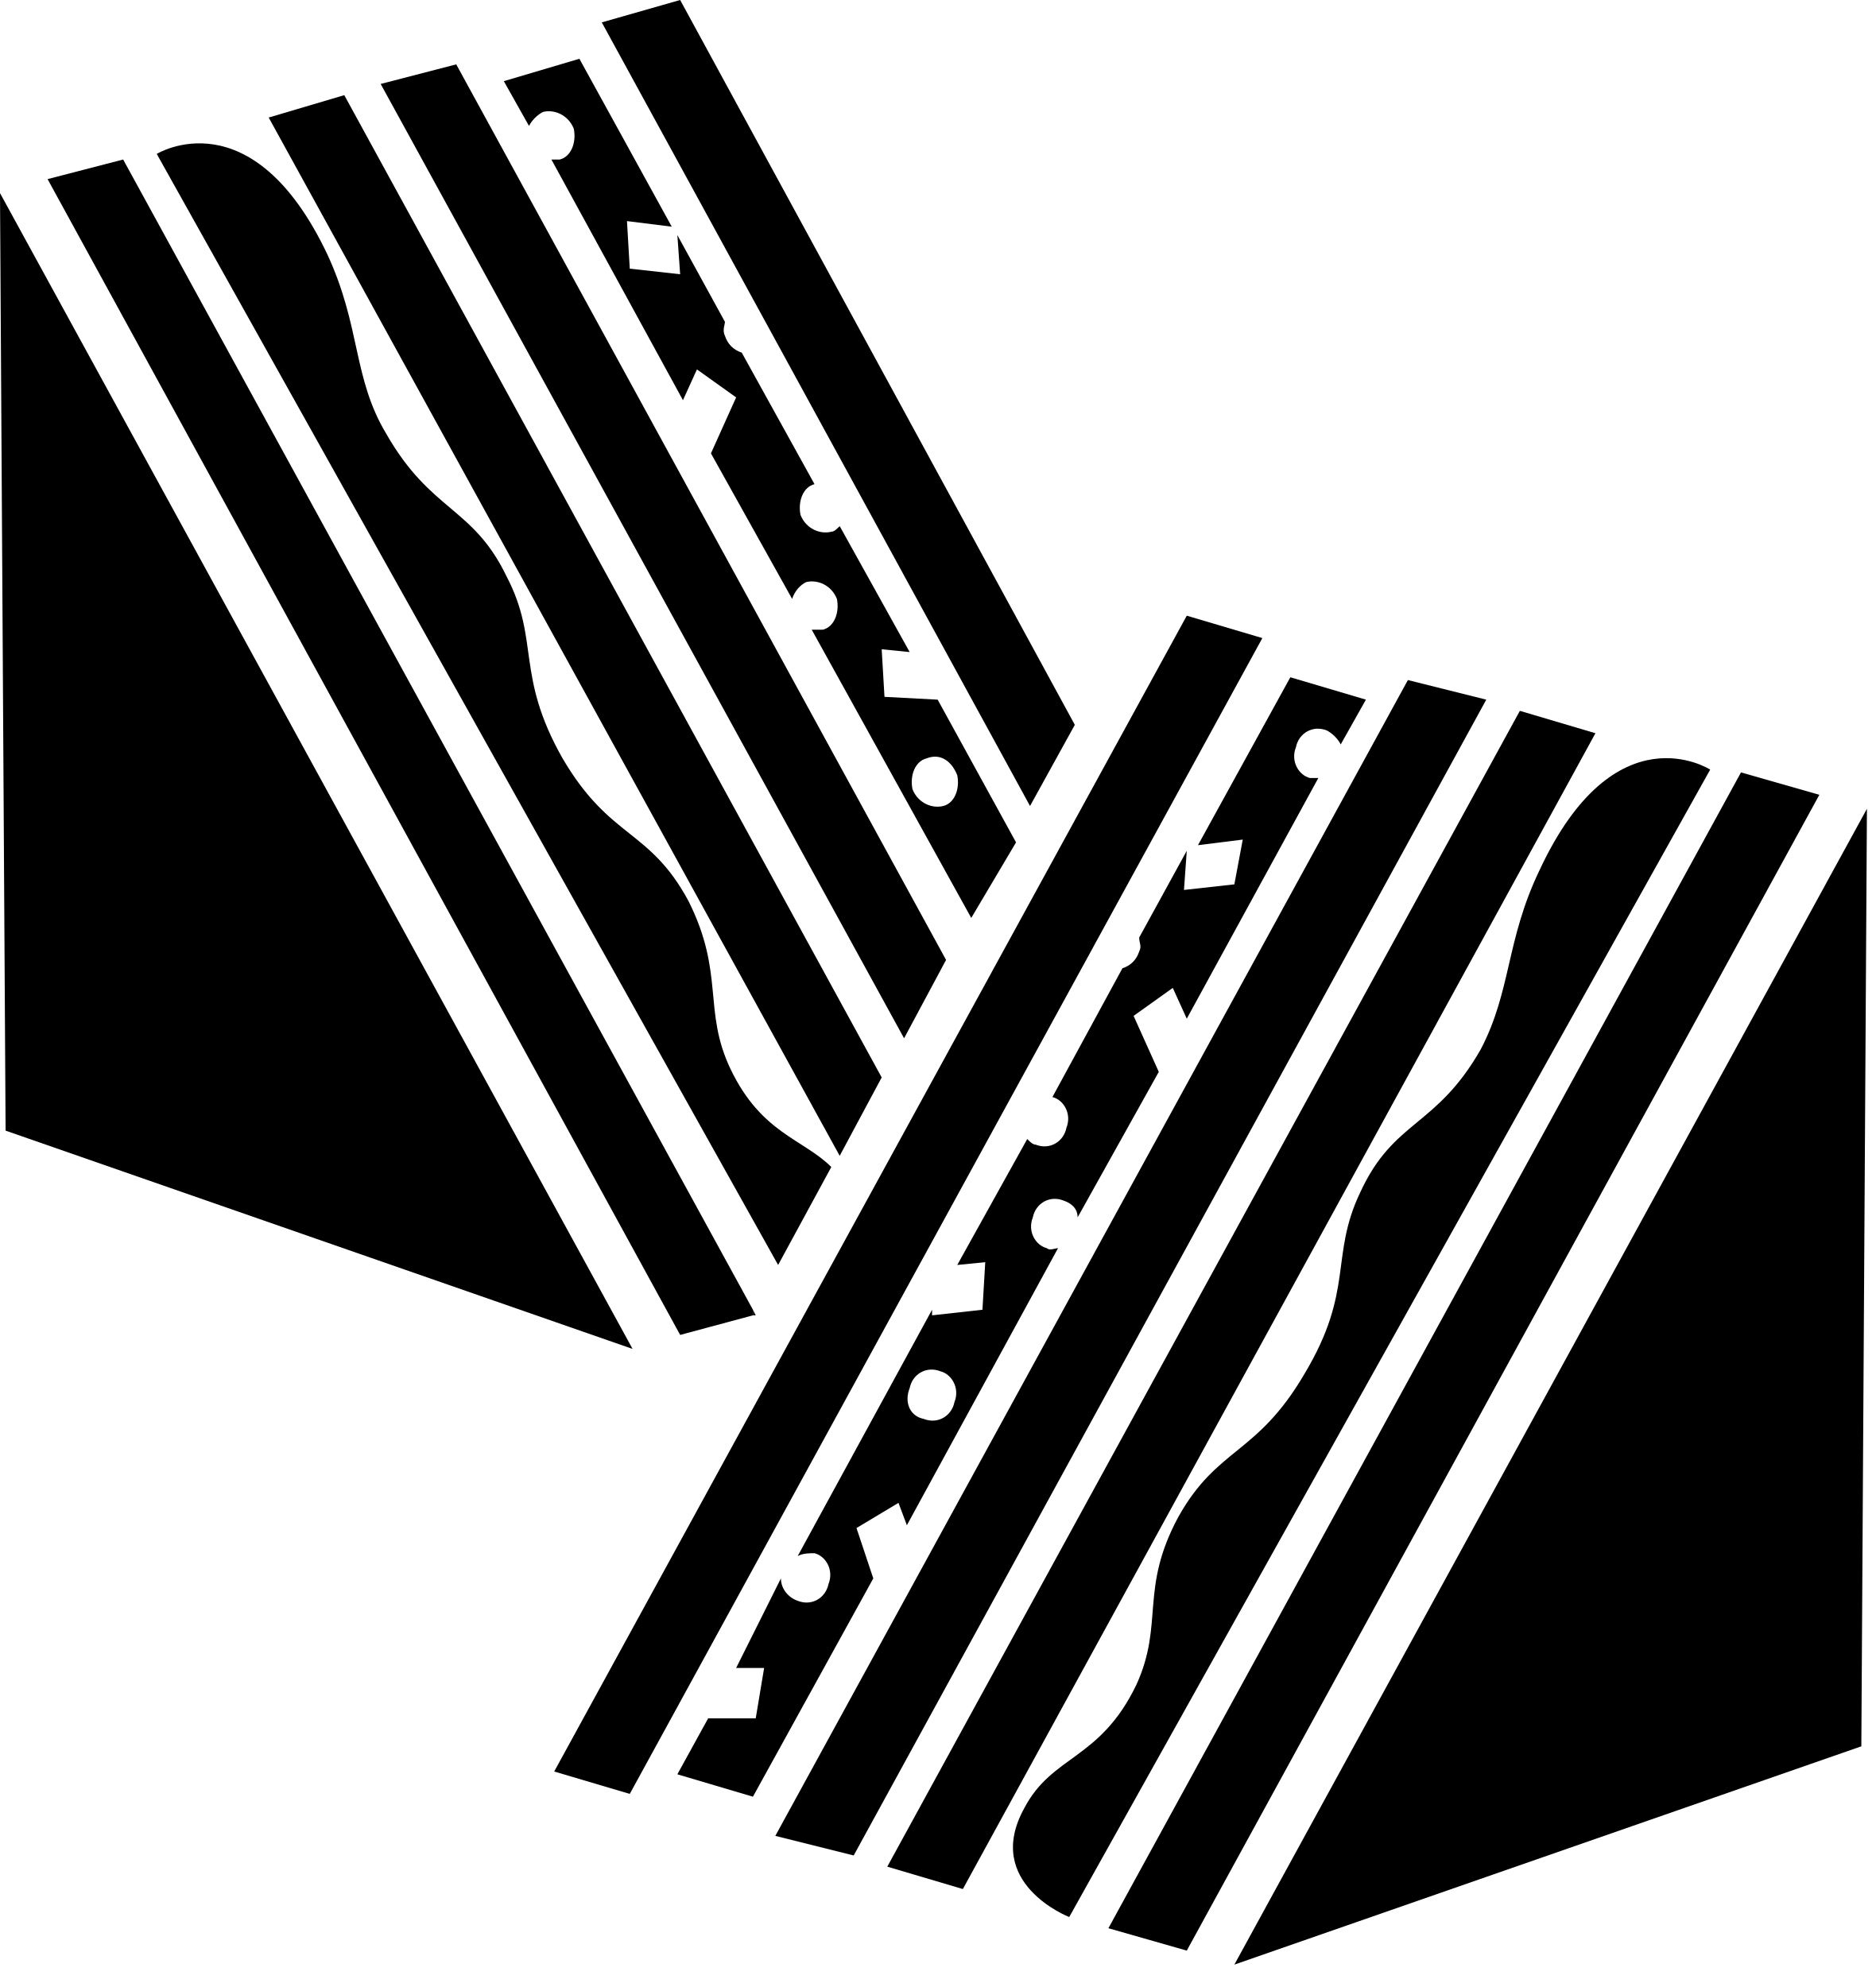
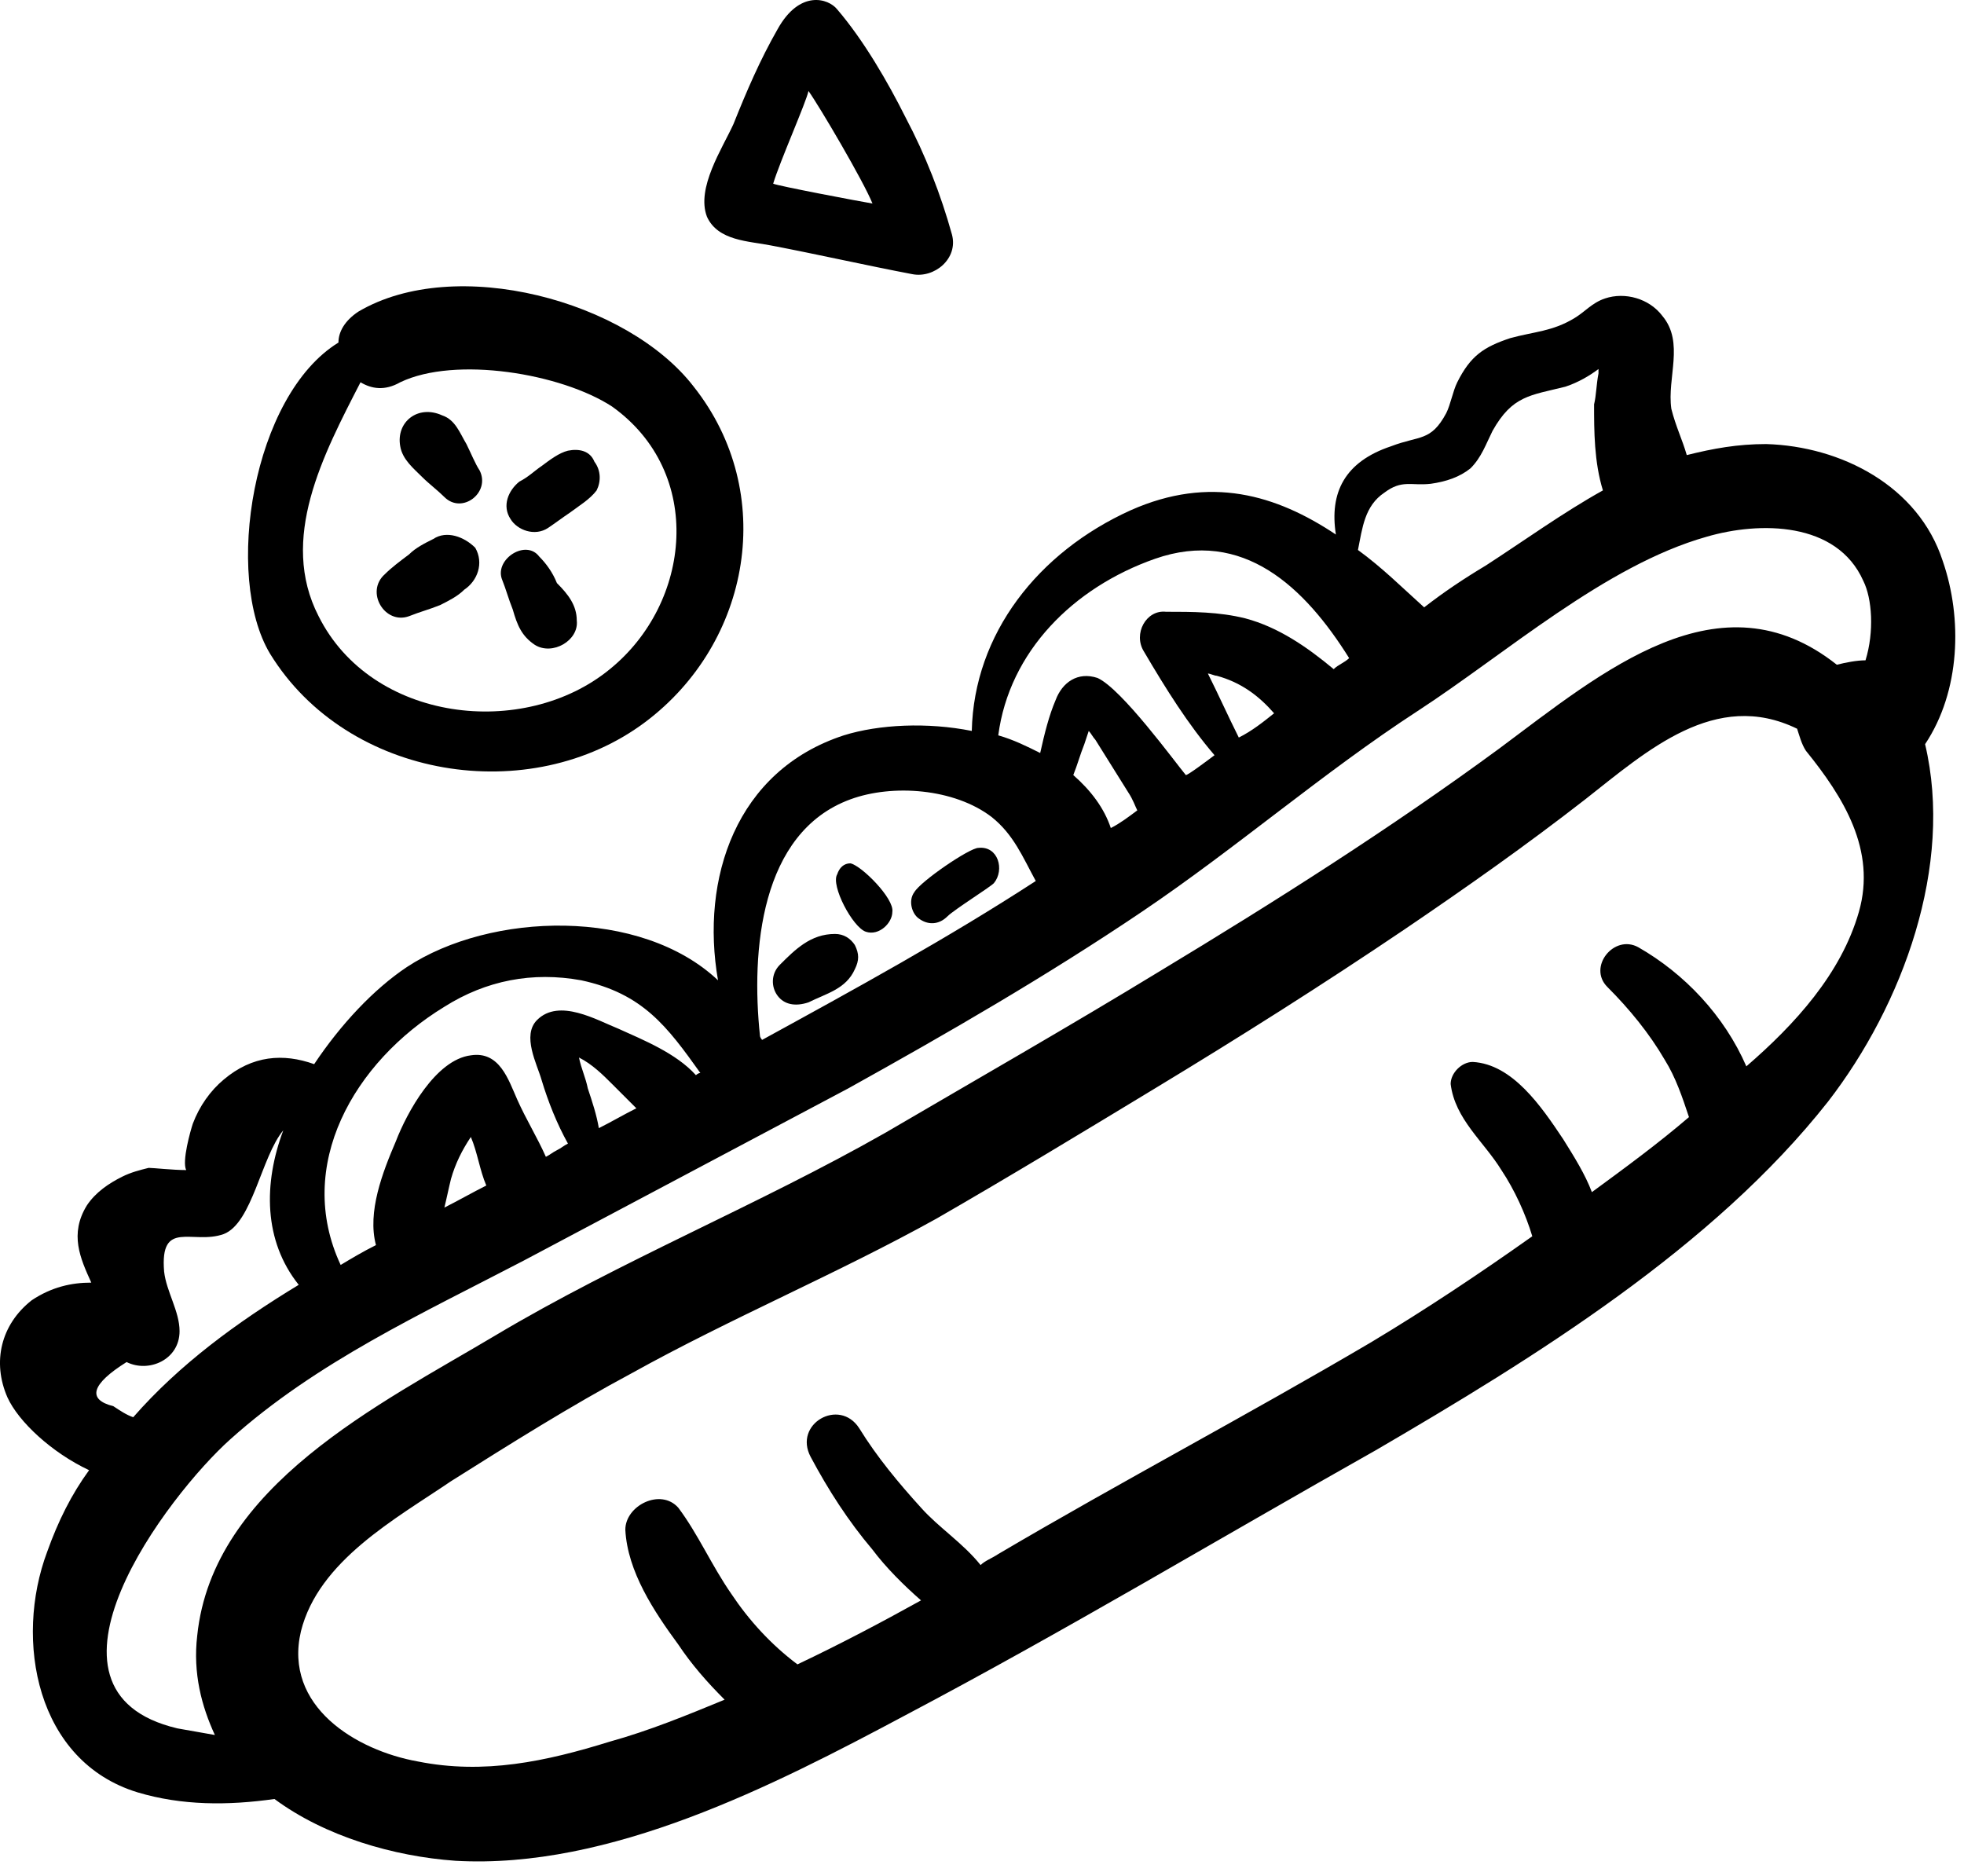
- <svg xmlns="http://www.w3.org/2000/svg" width="67" height="71" viewBox="0 0 67 71" fill="none">
-   <path d="M44.1 70.2L66.5 62.4L66.7 28.9L44.1 70.2Z" fill="black" />
-   <path d="M42.4 22L19.8 63.3L22.5 64.1L45.1 22.8L42.4 22Z" fill="black" />
-   <path d="M50.3 24.3L27.7 65.6L30.5 66.3L53.1 25L50.3 24.3Z" fill="black" />
-   <path d="M54.3 25.4L31.7 66.7L34.4 67.5L57 26.2L54.3 25.4Z" fill="black" />
-   <path d="M62.2 27.6L39.6 68.9L42.4 69.7L65 28.4L62.2 27.6Z" fill="black" />
-   <path d="M38.2 68.5L61.1 27.5C61.1 27.5 57.7 25.3 55 31.1C53.8 33.6 54 35.4 52.9 37.5C51.3 40.3 49.8 40 48.6 42.6C47.5 44.9 48.4 46.1 46.6 49.1C44.9 52 43.5 51.7 42.1 54.2C40.7 56.8 41.6 58 40.6 60.2C39.3 62.9 37.6 62.7 36.6 64.6C35.1 67.3 38.2 68.5 38.2 68.5Z" fill="black" />
-   <path d="M30.6 54.6L32.1 53.7L32.4 54.5L37.8 44.6C37.7 44.6 37.5 44.7 37.4 44.6C37 44.5 36.7 44 36.9 43.5C37 43 37.5 42.7 38 42.9C38.3 43 38.5 43.2 38.5 43.5L41.4 38.3L40.5 36.3L41.9 35.3L42.4 36.4L47.1 27.8C47 27.8 46.9 27.8 46.8 27.8C46.4 27.7 46.1 27.2 46.3 26.7C46.4 26.2 46.9 25.9 47.4 26.1C47.6 26.2 47.8 26.4 47.9 26.6L48.8 25L46.1 24.2L42.8 30.2L44.4 30L44.1 31.6L42.3 31.8L42.4 30.4L40.7 33.5C40.7 33.7 40.8 33.8 40.7 34C40.6 34.3 40.4 34.5 40.1 34.6L37.6 39.2C38 39.3 38.3 39.8 38.1 40.3C38 40.8 37.5 41.1 37 40.9C36.9 40.9 36.8 40.8 36.7 40.7L34.2 45.2L35.2 45.1L35.1 46.8L33.3 47V46.8L28.5 55.6C28.7 55.5 28.9 55.5 29.1 55.5C29.5 55.6 29.8 56.1 29.6 56.6C29.5 57.1 29 57.4 28.5 57.2C28.2 57.1 27.9 56.8 27.9 56.4L26.3 59.6H27.3L27 61.4H25.3L24.2 63.4L26.9 64.2L31.2 56.4L30.6 54.6ZM32.5 49.6C32.6 49.1 33.1 48.8 33.6 49C34 49.1 34.3 49.6 34.1 50.1C34 50.6 33.5 50.9 33 50.7C32.5 50.6 32.3 50.1 32.5 49.6Z" fill="black" />
-   <path d="M0 6.9L0.2 40.4L22.6 48.2L0 6.9Z" fill="black" />
-   <path d="M24.3 0L21.5 0.8L36.8 28.8L38.4 25.9L24.3 0Z" fill="black" />
-   <path d="M13.6 3L32.3 37.1L33.8 34.3L16.3 2.3L13.6 3Z" fill="black" />
-   <path d="M9.6 4.2L30 41.3L31.5 38.5L12.3 3.4L9.6 4.2Z" fill="black" />
-   <path d="M27 47L26.9 46.8V47H27Z" fill="black" />
-   <path d="M1.7 6.4L24.3 47.7L26.9 47V46.8L4.4 5.7L1.7 6.4Z" fill="black" />
-   <path d="M26.1 38.2C25.1 36.1 25.9 34.8 24.6 32.2C23.2 29.6 21.8 30 20.1 27.1C18.4 24.1 19.3 22.9 18.1 20.6C16.9 18.1 15.4 18.3 13.8 15.5C12.6 13.5 12.9 11.7 11.7 9.1C9 3.4 5.6 5.5 5.6 5.5L27.8 45.2L29.7 41.7C28.7 40.7 27.2 40.5 26.1 38.2Z" fill="black" />
-   <path d="M31.6 24.9L31.5 23.2L32.5 23.3L30 18.8C29.9 18.9 29.8 19 29.7 19C29.3 19.1 28.8 18.9 28.6 18.4C28.5 17.9 28.7 17.4 29.1 17.3L26.5 12.6C26.2 12.5 26 12.3 25.9 12C25.8 11.8 25.9 11.6 25.9 11.5L24.2 8.4L24.3 9.8L22.5 9.6L22.4 7.9L24 8.1L20.7 2.1L18 2.9L18.9 4.5C19 4.3 19.2 4.1 19.4 4C19.8 3.9 20.3 4.1 20.5 4.6C20.6 5.1 20.4 5.6 20 5.7C19.9 5.7 19.8 5.7 19.7 5.7L24.4 14.3L24.9 13.2L26.3 14.2L25.4 16.2L28.3 21.4C28.4 21.1 28.6 20.9 28.8 20.8C29.2 20.7 29.7 20.9 29.9 21.4C30 21.9 29.8 22.4 29.4 22.5C29.2 22.5 29.1 22.5 29 22.5L34.7 32.8L36.3 30.1L33.5 25L31.6 24.9ZM34.2 27.7C34.3 28.2 34.1 28.7 33.7 28.8C33.3 28.9 32.8 28.7 32.6 28.2C32.5 27.7 32.7 27.2 33.1 27.1C33.6 26.9 34 27.2 34.2 27.7Z" fill="black" />
+ <svg xmlns="http://www.w3.org/2000/svg" width="89" height="85" viewBox="0 0 89 85" fill="none">
+   <path d="M88.037 25.423C86.937 22.023 83.437 20.223 80.037 20.123C78.737 20.123 77.637 20.323 76.437 20.623C76.237 19.923 75.937 19.323 75.737 18.523C75.537 17.123 76.337 15.523 75.337 14.323C74.737 13.523 73.637 13.223 72.737 13.523C72.137 13.723 71.837 14.123 71.337 14.423C70.337 15.023 69.537 15.023 68.437 15.323C67.237 15.723 66.637 16.123 66.037 17.323C65.837 17.723 65.737 18.323 65.537 18.723C64.837 20.023 64.337 19.723 63.037 20.223C60.937 20.923 60.237 22.323 60.537 24.223C57.837 22.423 54.837 21.523 51.237 23.123C47.037 25.023 44.137 28.723 44.037 33.123C42.037 32.723 39.837 32.823 38.237 33.323C33.337 34.923 31.737 39.823 32.537 44.423C29.037 41.123 22.237 41.323 18.437 43.823C16.937 44.823 15.437 46.423 14.237 48.223C12.837 47.723 11.437 47.823 10.137 48.923C9.537 49.423 9.037 50.123 8.737 50.923C8.637 51.223 8.237 52.623 8.437 53.023C7.837 53.023 6.937 52.923 6.737 52.923C6.337 53.023 5.937 53.123 5.537 53.323C4.937 53.623 4.337 54.023 3.937 54.623C3.137 55.923 3.637 57.023 4.137 58.123C3.237 58.123 2.337 58.323 1.437 58.923C0.037 60.023 -0.363 61.723 0.337 63.323C0.837 64.423 2.337 65.823 4.037 66.623C3.237 67.723 2.637 68.923 2.137 70.323C0.637 74.323 1.637 79.823 6.237 81.223C8.237 81.823 10.337 81.823 12.437 81.523C14.737 83.223 17.837 84.123 20.637 84.323C27.637 84.723 35.037 80.923 41.037 77.723C48.237 73.923 55.237 69.723 62.337 65.723C69.537 61.523 77.637 56.523 82.837 49.923C86.237 45.523 88.537 39.223 87.237 33.723C88.837 31.323 88.937 28.023 88.037 25.423ZM62.737 22.323C63.537 21.723 63.937 22.023 64.837 21.923C65.537 21.823 66.137 21.623 66.637 21.223C67.137 20.723 67.337 20.123 67.637 19.523C68.537 17.923 69.337 17.923 70.937 17.523C71.537 17.323 72.037 17.023 72.437 16.723C72.437 16.823 72.437 16.823 72.437 16.923C72.337 17.423 72.337 17.923 72.237 18.323C72.237 19.523 72.237 20.923 72.637 22.223C70.837 23.223 69.037 24.523 67.337 25.623C66.337 26.223 65.437 26.823 64.537 27.523C63.537 26.623 62.637 25.723 61.537 24.923C61.737 23.923 61.837 22.923 62.737 22.323ZM52.337 25.323C56.337 23.923 59.137 26.623 61.137 29.823C60.937 30.023 60.637 30.123 60.437 30.323C59.237 29.323 57.937 28.423 56.437 28.023C55.237 27.723 54.037 27.723 52.837 27.723C51.937 27.623 51.337 28.723 51.837 29.523C52.837 31.223 53.837 32.823 55.037 34.223C54.637 34.523 53.837 35.123 53.737 35.123C53.237 34.523 50.837 31.223 49.737 30.723C48.837 30.423 48.137 30.923 47.837 31.723C47.537 32.423 47.337 33.223 47.137 34.123C46.537 33.823 45.937 33.523 45.237 33.323C45.737 29.523 48.637 26.623 52.337 25.323ZM57.737 32.323C57.237 32.723 56.737 33.123 56.137 33.423C55.637 32.423 55.237 31.523 54.737 30.523C54.837 30.523 55.037 30.623 55.137 30.623C56.237 30.923 57.037 31.523 57.737 32.323ZM51.537 36.723C51.137 37.023 50.737 37.323 50.337 37.523C50.037 36.623 49.437 35.823 48.637 35.123C48.837 34.623 48.937 34.223 49.137 33.723C49.137 33.723 49.237 33.423 49.337 33.123C49.437 33.223 49.537 33.423 49.637 33.523C50.137 34.323 50.637 35.123 51.137 35.923C51.337 36.223 51.437 36.523 51.537 36.723ZM38.537 36.223C40.437 35.523 43.237 35.723 44.937 37.023C45.937 37.823 46.337 38.823 46.937 39.923C42.937 42.523 38.737 44.823 34.537 47.123C34.537 47.123 34.437 47.023 34.437 46.923C34.037 43.123 34.437 37.723 38.537 36.223ZM20.137 45.623C22.037 44.423 24.137 44.023 26.337 44.423C29.137 45.023 30.237 46.523 31.737 48.623C31.637 48.623 31.537 48.723 31.537 48.723C30.637 47.723 29.137 47.123 28.037 46.623C27.037 46.223 25.337 45.223 24.337 46.223C23.637 46.923 24.337 48.223 24.537 48.923C24.837 49.923 25.237 50.923 25.737 51.823C25.537 51.923 25.437 52.023 25.237 52.123C25.037 52.223 24.937 52.323 24.737 52.423C24.337 51.523 23.837 50.723 23.437 49.823C23.037 48.923 22.637 47.623 21.337 47.823C19.737 48.023 18.437 50.423 17.937 51.723C17.337 53.123 16.637 54.923 17.037 56.423C16.437 56.723 15.937 57.023 15.437 57.323C13.337 52.823 16.037 48.123 20.137 45.623ZM28.837 50.223C28.237 50.523 27.737 50.823 27.137 51.123C27.037 50.523 26.837 49.923 26.637 49.323C26.537 48.823 26.337 48.423 26.237 47.923C26.837 48.223 27.337 48.723 27.737 49.123C28.037 49.423 28.437 49.823 28.837 50.223ZM22.037 53.723C21.437 54.023 20.737 54.423 20.137 54.723C20.237 54.323 20.337 53.823 20.437 53.423C20.637 52.723 20.937 52.123 21.337 51.523C21.637 52.223 21.737 53.023 22.037 53.723ZM5.737 61.723C6.737 62.223 8.137 61.623 8.137 60.323C8.137 59.423 7.537 58.523 7.437 57.623C7.237 55.223 8.737 56.423 10.137 55.923C11.437 55.423 11.837 52.423 12.837 51.223C11.937 53.623 11.937 56.223 13.537 58.223C10.737 59.923 8.137 61.823 6.037 64.223C5.737 64.123 5.437 63.923 5.137 63.723C3.937 63.423 4.137 62.723 5.737 61.723ZM84.237 41.323C83.437 44.123 81.337 46.423 79.137 48.323C78.137 46.023 76.337 44.123 74.237 42.923C73.137 42.323 71.937 43.823 72.837 44.723C73.837 45.723 74.737 46.823 75.437 48.023C75.937 48.823 76.237 49.723 76.537 50.623C75.137 51.823 73.637 52.923 72.137 54.023C71.837 53.223 71.337 52.423 70.837 51.623C69.837 50.123 68.537 48.223 66.737 48.123C66.237 48.123 65.737 48.623 65.737 49.123C65.937 50.723 67.237 51.723 68.037 53.023C68.637 53.923 69.137 55.023 69.437 56.023C67.037 57.723 64.637 59.323 62.137 60.823C56.537 64.123 50.837 67.123 45.237 70.423C44.937 70.623 44.637 70.723 44.437 70.923C43.637 69.923 42.537 69.223 41.737 68.323C40.737 67.223 39.737 66.023 38.937 64.723C38.037 63.323 35.937 64.523 36.737 66.023C37.537 67.523 38.437 68.923 39.537 70.223C40.137 71.023 40.937 71.823 41.737 72.523C39.937 73.523 38.037 74.523 36.137 75.423C34.937 74.523 33.937 73.423 33.137 72.223C32.237 70.923 31.637 69.523 30.737 68.323C29.937 67.423 28.337 68.223 28.337 69.323C28.437 71.223 29.637 73.023 30.737 74.523C31.337 75.423 32.037 76.223 32.837 77.023C31.137 77.723 29.437 78.423 27.637 78.923C24.737 79.823 21.937 80.423 18.937 79.823C16.137 79.323 12.837 77.323 13.637 73.923C14.437 70.723 17.937 68.823 20.437 67.123C23.137 65.423 25.837 63.723 28.637 62.223C33.137 59.723 37.937 57.723 42.437 55.223C45.737 53.323 49.037 51.323 52.337 49.323C56.137 47.023 59.937 44.623 63.637 42.123C66.437 40.223 69.137 38.323 71.837 36.223C74.637 34.023 77.737 31.223 81.437 33.023C81.537 33.323 81.637 33.723 81.837 34.023C83.537 36.123 85.037 38.523 84.237 41.323ZM84.537 29.923C84.137 29.923 83.637 30.023 83.237 30.123C77.937 25.923 72.637 30.423 67.937 33.923C63.037 37.523 57.837 40.823 52.537 44.023C48.437 46.523 44.237 48.923 40.137 51.323C34.337 54.623 28.137 57.123 22.437 60.523C17.237 63.623 9.637 67.323 8.937 74.123C8.737 75.823 9.137 77.323 9.737 78.623C9.137 78.523 8.637 78.423 8.037 78.323C0.837 76.623 7.637 67.723 10.437 65.223C14.337 61.723 19.137 59.523 23.737 57.123C28.637 54.523 33.537 51.923 38.437 49.323C42.937 46.823 47.437 44.223 51.737 41.323C56.037 38.423 59.937 35.023 64.237 32.223C68.237 29.623 72.737 25.623 77.337 24.323C79.737 23.623 83.237 23.623 84.437 26.323C84.837 27.123 84.937 28.623 84.537 29.923Z" fill="black" />
+   <path d="M39.237 42.223C39.837 42.423 40.437 41.823 40.437 41.323C40.537 40.723 39.037 39.223 38.537 39.123C38.237 39.123 38.037 39.323 37.937 39.623C37.637 40.123 38.637 42.023 39.237 42.223Z" fill="black" />
+   <path d="M42.937 41.523C43.237 41.223 44.837 40.223 45.037 40.023C45.537 39.423 45.237 38.323 44.337 38.423C43.937 38.423 41.737 39.923 41.437 40.423C41.137 40.823 41.337 41.423 41.637 41.623C42.037 41.923 42.537 41.923 42.937 41.523Z" fill="black" />
+   <path d="M36.637 45.423C37.437 45.023 38.337 44.823 38.737 43.923C38.937 43.523 38.937 43.223 38.737 42.823C38.537 42.523 38.237 42.323 37.837 42.323C36.737 42.323 36.037 43.023 35.337 43.723C34.937 44.123 34.937 44.723 35.237 45.123C35.537 45.523 36.037 45.623 36.637 45.423Z" fill="black" />
+   <path d="M16.237 14.123C15.637 14.523 15.337 15.023 15.337 15.523C11.437 17.923 10.137 26.123 12.237 29.623C15.737 35.323 24.037 36.623 29.237 32.723C34.037 29.123 35.237 22.323 31.437 17.523C28.437 13.623 20.637 11.523 16.237 14.123ZM27.637 30.323C23.737 33.523 16.837 32.723 14.437 27.923C12.637 24.423 14.637 20.623 16.337 17.323C16.837 17.623 17.437 17.723 18.137 17.323C20.637 16.123 25.437 16.923 27.737 18.423C31.937 21.423 31.337 27.323 27.637 30.323Z" fill="black" />
+   <path d="M25.737 20.423C25.337 20.523 24.937 20.823 24.537 21.123C24.237 21.323 23.937 21.623 23.537 21.823C23.037 22.223 22.737 22.923 23.137 23.523C23.437 24.023 24.237 24.323 24.837 23.923C25.137 23.723 25.537 23.423 25.837 23.223C26.237 22.923 26.737 22.623 27.037 22.223C27.237 21.823 27.237 21.323 26.937 20.923C26.737 20.423 26.237 20.323 25.737 20.423Z" fill="black" />
+   <path d="M19.637 24.423C19.237 24.623 18.837 24.823 18.537 25.123C18.137 25.423 17.737 25.723 17.437 26.023C16.537 26.823 17.437 28.323 18.537 27.923C19.037 27.723 19.437 27.623 19.937 27.423C20.337 27.223 20.737 27.023 21.037 26.723C21.637 26.323 21.937 25.523 21.537 24.823C21.037 24.323 20.237 24.023 19.637 24.423Z" fill="black" />
+   <path d="M24.437 25.223C23.837 24.423 22.437 25.323 22.737 26.223C22.937 26.723 23.037 27.123 23.237 27.623C23.437 28.323 23.637 28.823 24.237 29.223C25.037 29.723 26.237 29.023 26.137 28.123C26.137 27.423 25.737 26.923 25.237 26.423C25.037 25.923 24.737 25.523 24.437 25.223Z" fill="black" />
+   <path d="M21.137 20.123C20.837 19.623 20.637 19.023 20.037 18.823C18.937 18.323 17.937 19.123 18.137 20.223C18.237 20.823 18.737 21.223 19.137 21.623C19.437 21.923 19.837 22.223 20.137 22.523C20.937 23.323 22.237 22.323 21.737 21.323C21.537 21.023 21.337 20.523 21.137 20.123Z" fill="black" />
+   <path d="M34.937 11.123C37.037 11.523 39.237 12.023 41.337 12.423C42.337 12.623 43.437 11.723 43.137 10.623C42.637 8.823 41.937 7.023 41.037 5.323C40.237 3.723 39.137 1.823 37.937 0.423C37.537 -0.077 36.237 -0.477 35.237 1.323C34.437 2.723 33.837 4.123 33.237 5.623C32.737 6.723 31.537 8.523 32.037 9.823C32.537 10.923 33.937 10.923 34.937 11.123ZM36.637 4.123C37.137 4.823 39.137 8.223 39.537 9.223C38.937 9.123 35.237 8.423 35.037 8.323C35.337 7.323 36.537 4.623 36.637 4.123Z" fill="black" />
</svg>
